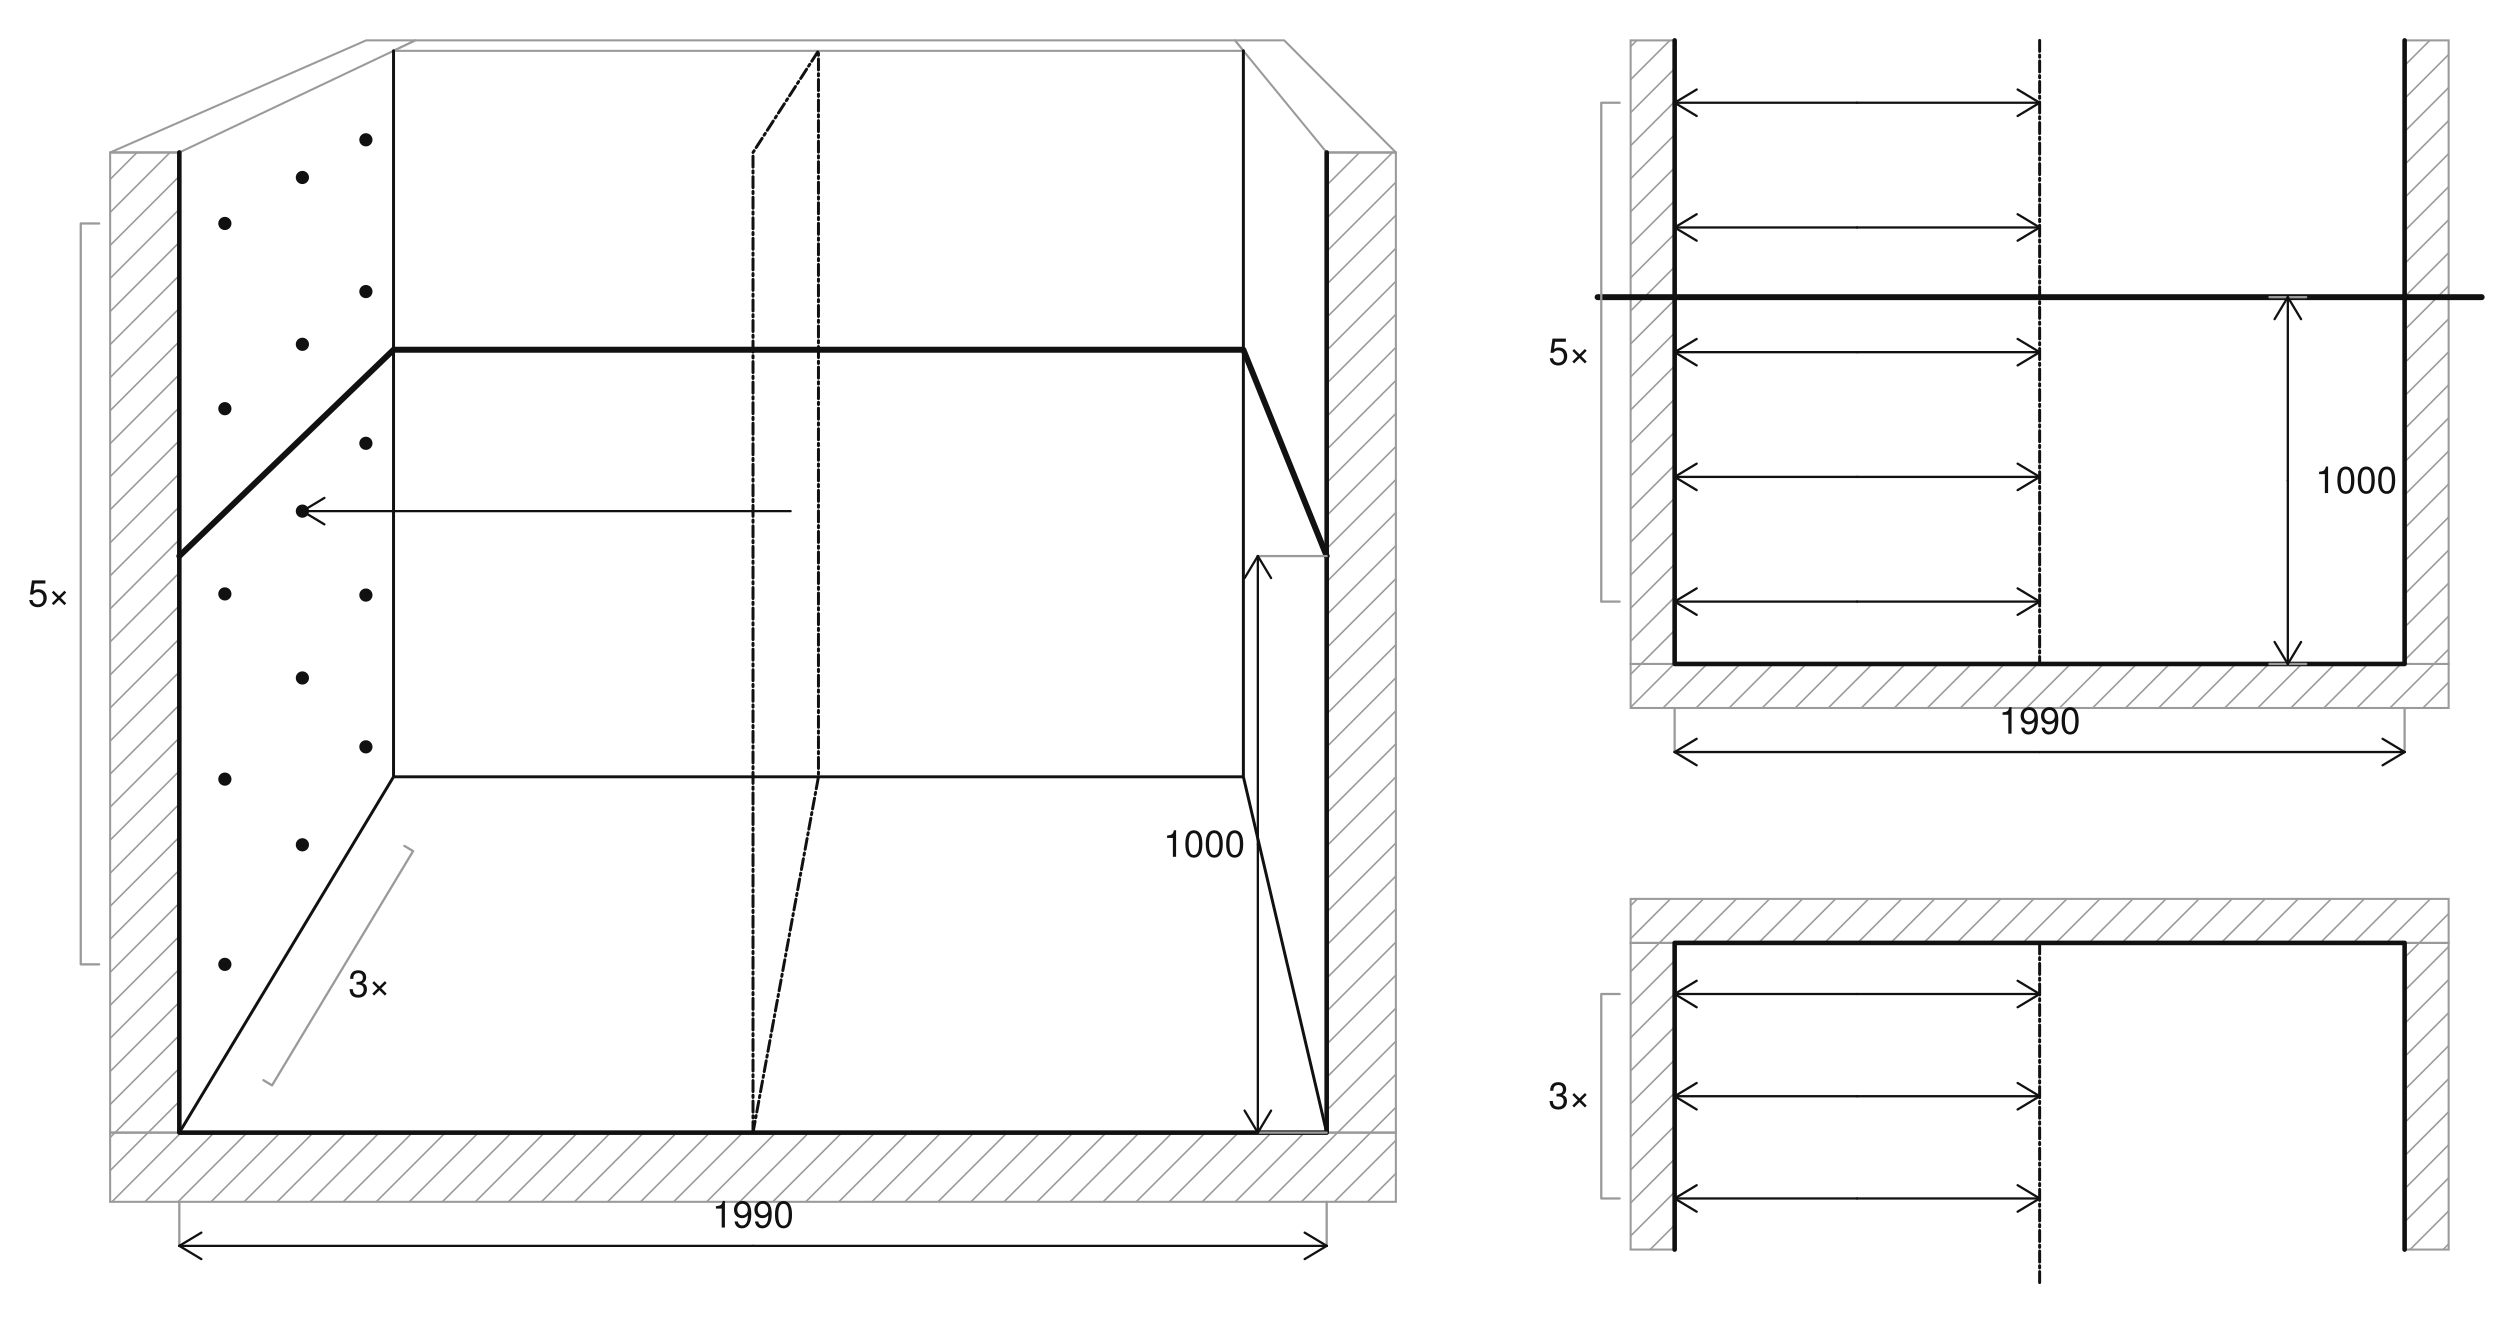
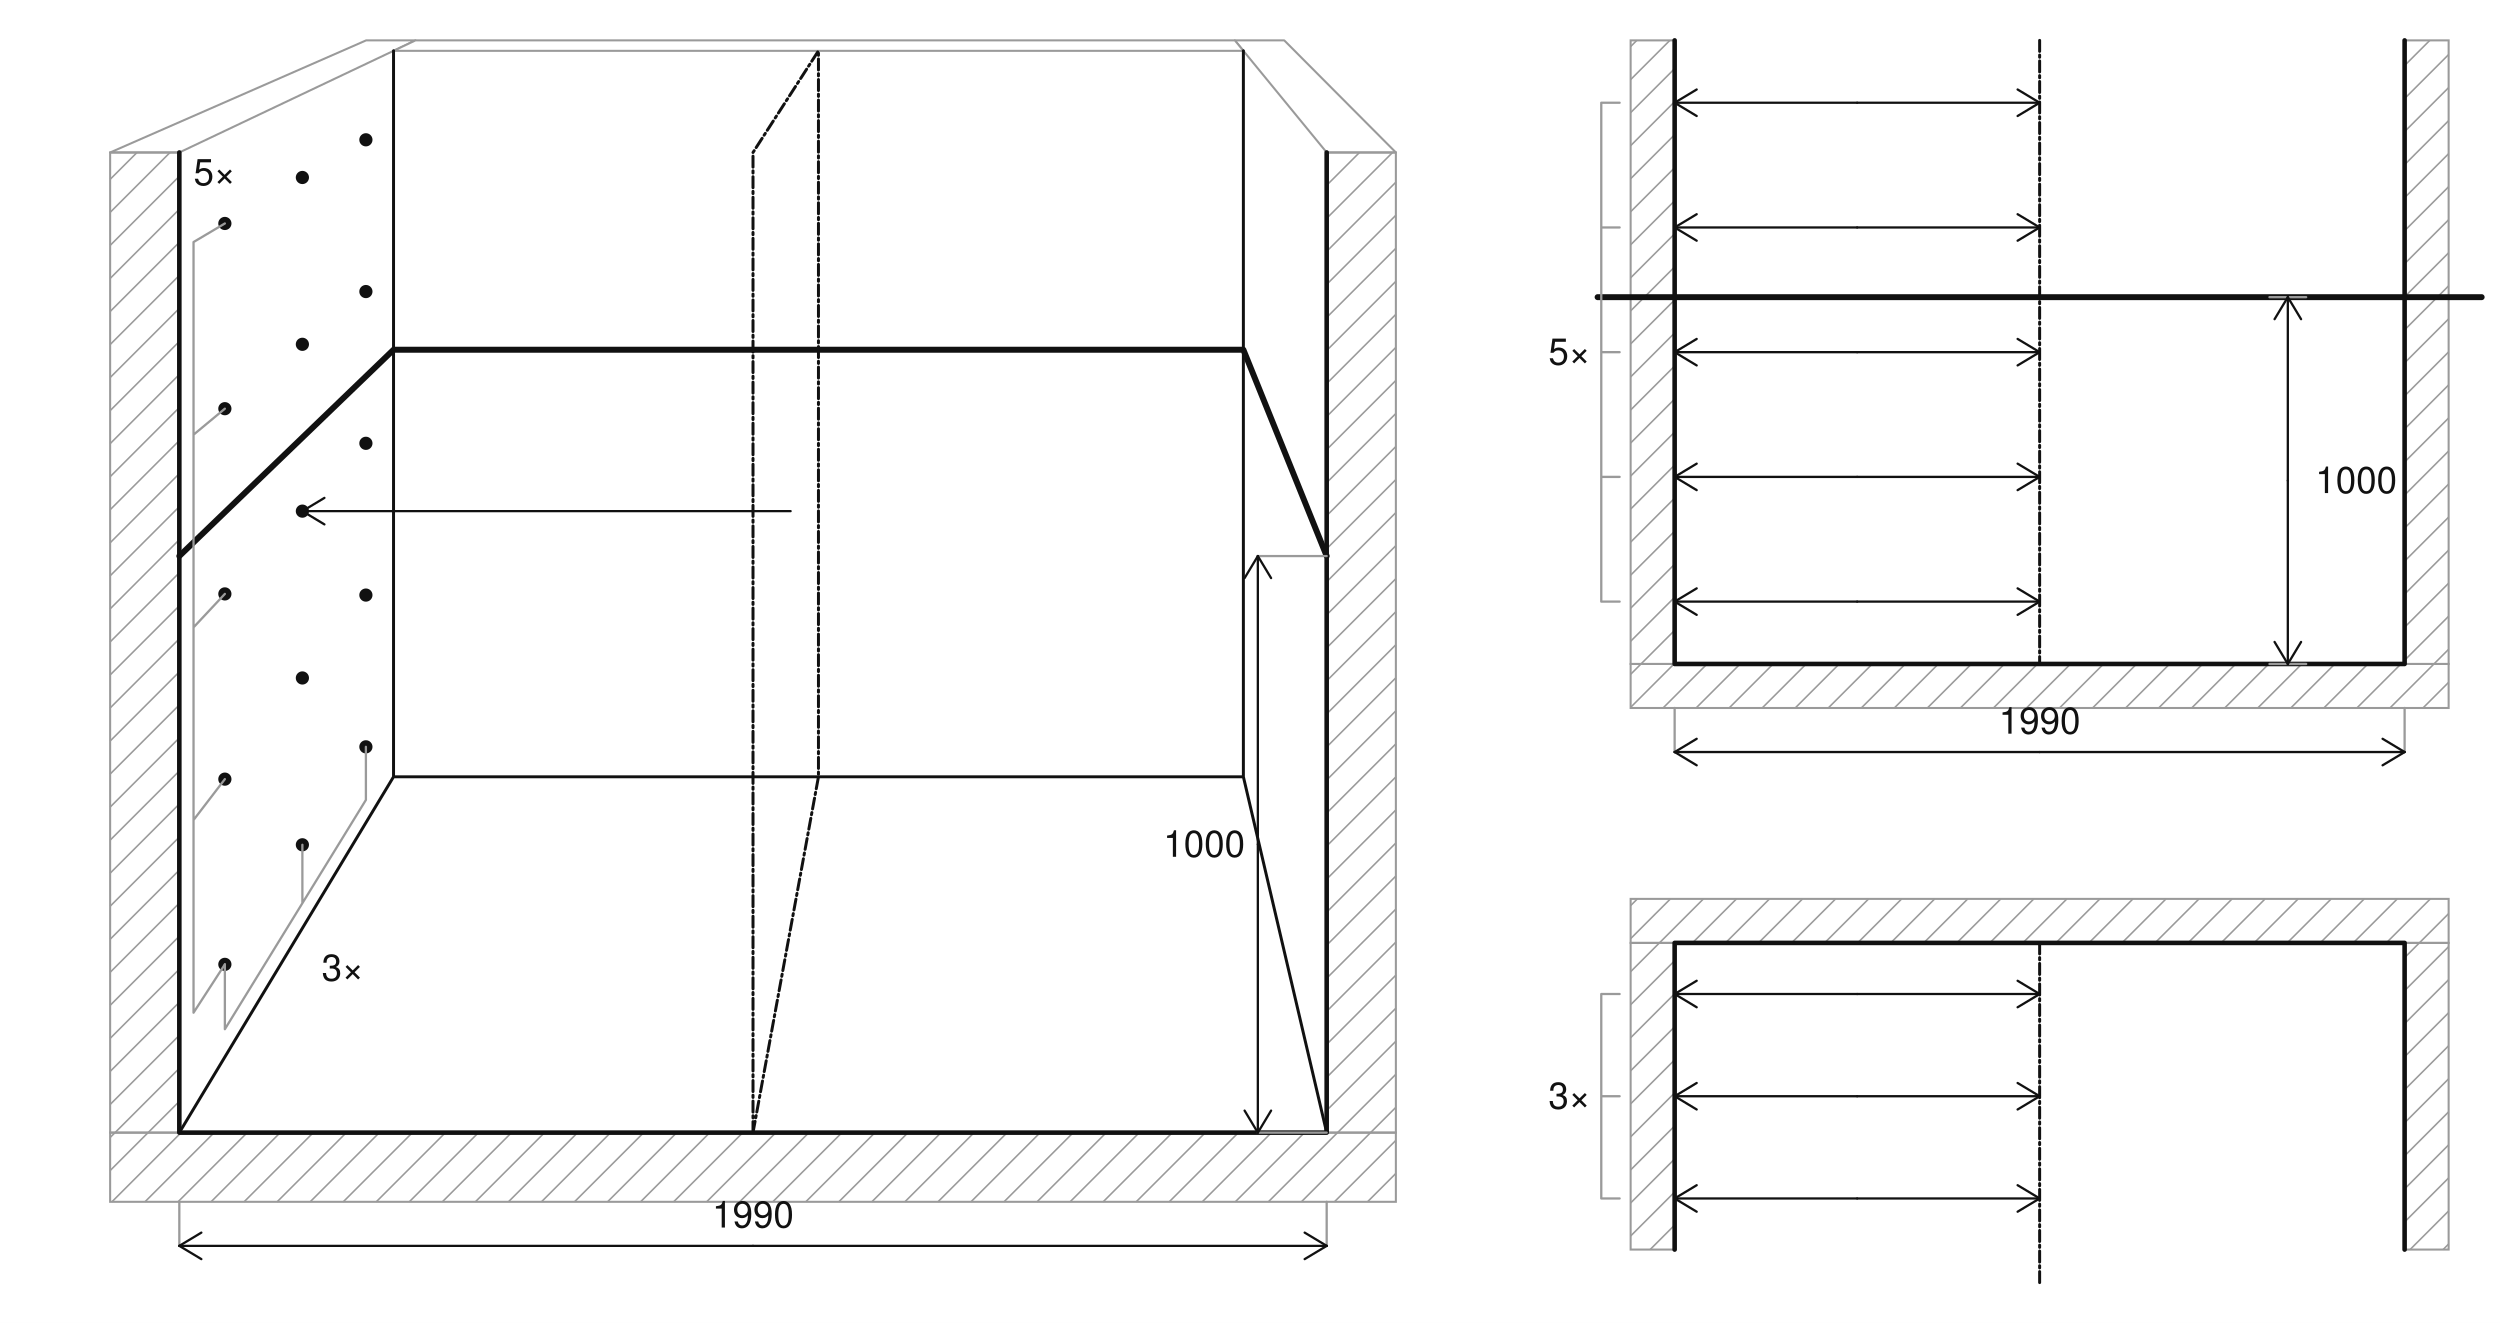
<svg xmlns="http://www.w3.org/2000/svg" viewBox="-420.25 -1810.09 6815.41 3606.61">
  <rect x="-420.25" y="-1810.09" width="6815.41" height="3606.61" fill="#ffffff" />
  <path d="M68.62,1277.63 L3196.51,1277.63 L2969.41,307.6 L652.59,307.6 Z" fill="#ffffff" stroke="none" stroke-width="0" stroke-linejoin="round" />
  <path d="M652.59,307.6 L2969.41,307.6 L2969.41,-1671.59 L652.59,-1671.59 Z" fill="#ffffff" stroke="none" stroke-width="0" stroke-linejoin="round" />
  <path d="M68.62,1277.63 L652.59,307.6 L652.59,-1671.59 L68.62,-1394.44 Z" fill="#ffffff" stroke="none" stroke-width="0" stroke-linejoin="round" />
  <path d="M3196.51,1277.63 L2969.41,307.6 L2969.41,-1671.59 L3196.51,-1394.44 Z" fill="#ffffff" stroke="none" stroke-width="0" stroke-linejoin="round" />
  <path d="M-120,-1394.44 L68.62,-1394.44 L712.45,-1700 L577.76,-1700 Z" fill="#ffffff" stroke="#9a9a9a" stroke-width="5.63" stroke-linejoin="round" />
  <path d="M3196.51,-1394.44 L3385.12,-1394.44 L3080.82,-1700 L2946.13,-1700 Z" fill="#ffffff" stroke="#9a9a9a" stroke-width="5.63" stroke-linejoin="round" />
  <path d="M652.59,-1671.59 L2969.41,-1671.59 L2946.13,-1700 L712.45,-1700 Z" fill="#ffffff" stroke="#9a9a9a" stroke-width="5.63" stroke-linejoin="round" />
  <path d="M-120,-1321.18 L-46.74,-1394.44 M-120,-1231.11 L43.33,-1394.44 M-120,-1141.03 L68.62,-1329.65 M-120,-1050.96 L68.62,-1239.58 M-120,-960.89 L68.62,-1149.5 M-120,-870.81 L68.62,-1059.43 M-120,-780.74 L68.62,-969.35 M-120,-690.66 L68.62,-879.28 M-120,-600.59 L68.62,-789.21 M-120,-510.52 L68.62,-699.13 M-120,-420.44 L68.62,-609.06 M-120,-330.37 L68.62,-518.99 M-120,-240.3 L68.62,-428.91 M-120,-150.22 L68.62,-338.84 M-120,-60.15 L68.62,-248.76 M-120,29.93 L68.62,-158.69 M-120,120 L68.62,-68.62 M-120,210.07 L68.62,21.46 M-120,300.15 L68.62,111.53 M-120,390.22 L68.62,201.6 M-120,480.3 L68.62,291.68 M-120,570.37 L68.62,381.75 M-120,660.44 L68.62,471.83 M-120,750.52 L68.62,561.9 M-120,840.59 L68.62,651.97 M-120,930.66 L68.62,742.05 M-120,1020.74 L68.62,832.12 M-120,1110.81 L68.62,922.2 M-120,1200.89 L68.62,1012.27 M-106.67,1277.63 L68.62,1102.34 M-16.6,1277.63 L68.62,1192.42" fill="none" stroke="#9a9a9a" stroke-width="4.38" />
  <rect x="-120" y="-1394.44" width="188.62" height="2672.07" rx="0" fill="none" stroke="#9a9a9a" stroke-width="5.63" />
  <path d="M3196.51,-1304.96 L3285.99,-1394.44 M3196.51,-1214.88 L3376.06,-1394.44 M3196.51,-1124.81 L3385.12,-1313.43 M3196.51,-1034.74 L3385.12,-1223.35 M3196.51,-944.66 L3385.12,-1133.28 M3196.51,-854.59 L3385.12,-1043.21 M3196.51,-764.52 L3385.12,-953.13 M3196.51,-674.44 L3385.12,-863.06 M3196.51,-584.37 L3385.12,-772.98 M3196.51,-494.29 L3385.12,-682.91 M3196.51,-404.22 L3385.12,-592.84 M3196.51,-314.15 L3385.12,-502.76 M3196.51,-224.07 L3385.12,-412.69 M3196.51,-134 L3385.12,-322.62 M3196.51,-43.92 L3385.12,-232.54 M3196.51,46.15 L3385.12,-142.47 M3196.51,136.22 L3385.12,-52.39 M3196.51,226.3 L3385.12,37.68 M3196.51,316.37 L3385.12,127.75 M3196.51,406.44 L3385.12,217.83 M3196.51,496.52 L3385.12,307.9 M3196.51,586.59 L3385.12,397.97 M3196.51,676.67 L3385.12,488.05 M3196.51,766.74 L3385.12,578.12 M3196.51,856.81 L3385.12,668.2 M3196.51,946.89 L3385.12,758.27 M3196.51,1036.96 L3385.12,848.34 M3196.51,1127.03 L3385.12,938.42 M3196.51,1217.11 L3385.12,1028.49 M3226.06,1277.63 L3385.12,1118.57 M3316.13,1277.63 L3385.12,1208.64" fill="none" stroke="#9a9a9a" stroke-width="4.38" />
  <rect x="3196.51" y="-1394.44" width="188.62" height="2672.07" rx="0" fill="none" stroke="#9a9a9a" stroke-width="5.63" />
  <path d="M-120,1290.96 L-106.67,1277.63 M-120,1381.03 L-16.6,1277.63 M-115.14,1466.25 L73.48,1277.63 M-25.07,1466.25 L163.55,1277.63 M65.01,1466.25 L253.62,1277.63 M155.08,1466.25 L343.7,1277.63 M245.16,1466.25 L433.77,1277.63 M335.23,1466.25 L523.85,1277.63 M425.3,1466.25 L613.92,1277.63 M515.38,1466.25 L703.99,1277.63 M605.45,1466.25 L794.07,1277.63 M695.52,1466.25 L884.14,1277.63 M785.6,1466.25 L974.22,1277.63 M875.67,1466.25 L1064.29,1277.63 M965.75,1466.25 L1154.36,1277.63 M1055.82,1466.25 L1244.44,1277.63 M1145.89,1466.25 L1334.51,1277.63 M1235.97,1466.25 L1424.58,1277.63 M1326.04,1466.25 L1514.66,1277.63 M1416.12,1466.25 L1604.73,1277.63 M1506.19,1466.25 L1694.81,1277.63 M1596.26,1466.25 L1784.88,1277.63 M1686.34,1466.25 L1874.95,1277.63 M1776.41,1466.25 L1965.03,1277.63 M1866.48,1466.25 L2055.1,1277.63 M1956.56,1466.25 L2145.17,1277.63 M2046.63,1466.25 L2235.25,1277.63 M2136.71,1466.25 L2325.32,1277.63 M2226.78,1466.25 L2415.4,1277.63 M2316.85,1466.25 L2505.47,1277.63 M2406.93,1466.25 L2595.54,1277.63 M2497,1466.25 L2685.62,1277.63 M2587.07,1466.25 L2775.69,1277.63 M2677.15,1466.25 L2865.76,1277.63 M2767.22,1466.25 L2955.84,1277.63 M2857.3,1466.25 L3045.91,1277.63 M2947.37,1466.25 L3135.99,1277.63 M3037.44,1466.25 L3226.06,1277.63 M3127.52,1466.25 L3316.13,1277.63 M3217.59,1466.25 L3385.12,1298.71 M3307.66,1466.25 L3385.12,1388.79" fill="none" stroke="#9a9a9a" stroke-width="4.38" />
  <rect x="-120" y="1277.63" width="3505.12" height="188.62" rx="0" fill="none" stroke="#9a9a9a" stroke-width="5.63" />
  <path d="M68.62,-1394.44 L68.62,1277.63 L3196.51,1277.63 L3196.51,-1394.44" fill="none" stroke="#111111" stroke-width="12.51" stroke-linecap="round" stroke-linejoin="round" />
  <path d="M68.62,1277.63 L652.59,307.6 L2969.41,307.6 L3196.51,1277.63 M652.59,307.6 L652.59,-1671.59 M2969.41,307.6 L2969.41,-1671.59" fill="none" stroke="#111111" stroke-width="8.13" stroke-linecap="round" stroke-linejoin="round" />
  <path d="M1632.56,1277.63 L1632.56,-1394.44 L1811,-1671.59 L1811,307.6 L1632.56,1277.63" fill="none" stroke="#111111" stroke-width="8.13" stroke-linecap="round" stroke-linejoin="round" stroke-dasharray="30 10 6 10" />
  <path d="M68.62,-294.18 L652.59,-856.63 L2969.41,-856.63 L3196.51,-294.18" fill="none" stroke="#111111" stroke-width="16.26" stroke-linecap="round" stroke-linejoin="round" />
  <circle cx="577.25" cy="225.9" r="18.01" fill="#111111" />
  <circle cx="404.1" cy="492.96" r="18.01" fill="#111111" />
  <circle cx="192.78" cy="818.92" r="18.01" fill="#111111" />
  <circle cx="577.25" cy="-187.82" r="18.01" fill="#111111" />
  <circle cx="404.1" cy="38.16" r="18.01" fill="#111111" />
  <circle cx="192.78" cy="313.97" r="18.01" fill="#111111" />
  <circle cx="577.25" cy="-601.54" r="18.01" fill="#111111" />
  <circle cx="404.1" cy="-416.65" r="18.01" fill="#111111" />
  <circle cx="192.78" cy="-190.99" r="18.01" fill="#111111" />
  <circle cx="577.25" cy="-1015.26" r="18.01" fill="#111111" />
  <circle cx="404.1" cy="-871.45" r="18.01" fill="#111111" />
  <circle cx="192.78" cy="-695.94" r="18.01" fill="#111111" />
  <circle cx="577.25" cy="-1428.97" r="18.01" fill="#111111" />
  <circle cx="404.1" cy="-1326.26" r="18.01" fill="#111111" />
  <circle cx="192.78" cy="-1200.89" r="18.01" fill="#111111" />
  <path d="M1735.07,-416.65 L404.1,-416.65" fill="none" stroke="#111111" stroke-width="6.26" stroke-linecap="round" />
  <path d="M404.1,-416.65 L464.13,-380.53" fill="none" stroke="#111111" stroke-width="6.26" stroke-linecap="round" />
  <path d="M404.1,-416.65 L464.13,-452.76" fill="none" stroke="#111111" stroke-width="6.26" stroke-linecap="round" />
-   <path d="M-150.02,-1200.89 L-200.07,-1200.89 L-200.07,818.92 L-150.02,818.92" fill="none" stroke="#9a9a9a" stroke-width="6.26" stroke-linecap="round" stroke-linejoin="round" />
-   <text x="-230.09" y="-156.96" font-family="Helvetica, Arial, sans-serif" font-size="100.08" font-weight="normal" text-anchor="end" fill="#111111">5×</text>
-   <path d="M297.81,1134.62 L321.39,1148.82 L705.86,510.18 L682.28,495.99" fill="none" stroke="#9a9a9a" stroke-width="6.26" stroke-linecap="round" stroke-linejoin="round" />
-   <text x="586.51" y="907.41" font-family="Helvetica, Arial, sans-serif" font-size="100.08" font-weight="normal" text-anchor="middle" fill="#111111">3×</text>
+   <path d="M107.36,950.66 L107.36,-1150.22 M107.36,950.66 L192.78,818.92 M107.36,425.44 L192.78,313.97 M107.36,-99.78 L192.78,-190.99 M107.36,-625 L192.78,-695.94 M107.36,-1150.22 L192.78,-1200.89" fill="none" stroke="#9a9a9a" stroke-width="6.26" stroke-linecap="round" stroke-linejoin="round" />
+   <path d="M192.78,995.65 L577.25,370.7 M577.25,370.7 L577.25,225.9 M404.1,652.14 L404.1,492.96 M192.78,995.65 L192.78,818.92" fill="none" stroke="#9a9a9a" stroke-width="6.26" stroke-linecap="round" stroke-linejoin="round" />
+   <text x="107.36" y="-1305.34" font-family="Helvetica, Arial, sans-serif" font-size="100.08" font-weight="normal" text-anchor="start" fill="#111111">5×</text>
+   <text x="513.62" y="863.53" font-family="Helvetica, Arial, sans-serif" font-size="100.08" font-weight="normal" text-anchor="middle" fill="#111111">3×</text>
  <path d="M3008.83,1277.63 L3196.51,1277.63" fill="none" stroke="#9a9a9a" stroke-width="6.26" stroke-linecap="round" />
  <path d="M3008.83,-294.18 L3196.51,-294.18" fill="none" stroke="#9a9a9a" stroke-width="6.26" stroke-linecap="round" />
  <path d="M3008.83,491.73 L3008.83,1277.63" fill="none" stroke="#111111" stroke-width="6.26" stroke-linecap="round" />
  <path d="M3008.83,1277.63 L3044.95,1217.6" fill="none" stroke="#111111" stroke-width="6.26" stroke-linecap="round" />
  <path d="M3008.83,1277.63 L2972.72,1217.6" fill="none" stroke="#111111" stroke-width="6.26" stroke-linecap="round" />
  <path d="M3008.83,491.73 L3008.83,-294.18" fill="none" stroke="#111111" stroke-width="6.26" stroke-linecap="round" />
  <path d="M3008.83,-294.18 L2972.72,-234.14" fill="none" stroke="#111111" stroke-width="6.26" stroke-linecap="round" />
  <path d="M3008.83,-294.18 L3044.95,-234.14" fill="none" stroke="#111111" stroke-width="6.26" stroke-linecap="round" />
  <text x="2973.81" y="525.76" font-family="Helvetica, Arial, sans-serif" font-size="100.08" font-weight="normal" text-anchor="end" fill="#111111">1000</text>
  <path d="M68.62,1466.25 L68.62,1586.34" fill="none" stroke="#9a9a9a" stroke-width="6.26" stroke-linecap="round" />
  <path d="M3196.51,1466.25 L3196.51,1586.34" fill="none" stroke="#9a9a9a" stroke-width="6.26" stroke-linecap="round" />
  <path d="M1632.56,1586.34 L68.62,1586.34" fill="none" stroke="#111111" stroke-width="6.26" stroke-linecap="round" />
  <path d="M68.62,1586.34 L128.65,1622.46" fill="none" stroke="#111111" stroke-width="6.26" stroke-linecap="round" />
  <path d="M68.62,1586.34 L128.65,1550.23" fill="none" stroke="#111111" stroke-width="6.26" stroke-linecap="round" />
  <path d="M1632.56,1586.34 L3196.51,1586.34" fill="none" stroke="#111111" stroke-width="6.26" stroke-linecap="round" />
  <path d="M3196.51,1586.34 L3136.48,1550.23" fill="none" stroke="#111111" stroke-width="6.26" stroke-linecap="round" />
  <path d="M3196.51,1586.34 L3136.48,1622.46" fill="none" stroke="#111111" stroke-width="6.26" stroke-linecap="round" />
  <text x="1632.56" y="1536.3" font-family="Helvetica, Arial, sans-serif" font-size="100.08" font-weight="normal" text-anchor="middle" fill="#111111">1990</text>
  <path d="M4025.12,-1683.21 L4041.92,-1700 M4025.12,-1593.13 L4131.99,-1700 M4025.12,-1503.06 L4145.12,-1623.06 M4025.12,-1412.98 L4145.12,-1532.98 M4025.12,-1322.91 L4145.12,-1442.91 M4025.12,-1232.84 L4145.12,-1352.84 M4025.12,-1142.76 L4145.12,-1262.76 M4025.12,-1052.69 L4145.12,-1172.69 M4025.12,-962.62 L4145.12,-1082.62 M4025.12,-872.54 L4145.12,-992.54 M4025.12,-782.47 L4145.12,-902.47 M4025.12,-692.39 L4145.12,-812.39 M4025.12,-602.32 L4145.12,-722.32 M4025.12,-512.25 L4145.12,-632.25 M4025.12,-422.17 L4145.12,-542.17 M4025.12,-332.1 L4145.12,-452.1 M4025.12,-242.03 L4145.12,-362.03 M4025.12,-151.95 L4145.12,-271.95 M4025.12,-61.88 L4145.12,-181.88 M4053.32,-0 L4145.12,-91.8 M4143.39,-0 L4145.12,-1.73" fill="none" stroke="#9a9a9a" stroke-width="4.38" />
  <rect x="4025.12" y="-1700" width="120" height="1700" rx="0" fill="none" stroke="#9a9a9a" stroke-width="5.63" />
  <path d="M6135.12,-1631.43 L6203.69,-1700 M6135.12,-1541.36 L6255.12,-1661.36 M6135.12,-1451.29 L6255.12,-1571.29 M6135.12,-1361.21 L6255.12,-1481.21 M6135.12,-1271.14 L6255.12,-1391.14 M6135.12,-1181.07 L6255.12,-1301.07 M6135.12,-1090.99 L6255.12,-1210.99 M6135.12,-1000.92 L6255.12,-1120.92 M6135.12,-910.84 L6255.12,-1030.84 M6135.12,-820.77 L6255.12,-940.77 M6135.12,-730.7 L6255.12,-850.7 M6135.12,-640.62 L6255.12,-760.62 M6135.12,-550.55 L6255.12,-670.55 M6135.12,-460.48 L6255.12,-580.48 M6135.12,-370.4 L6255.12,-490.4 M6135.12,-280.33 L6255.12,-400.33 M6135.12,-190.25 L6255.12,-310.25 M6135.12,-100.18 L6255.12,-220.18 M6135.12,-10.11 L6255.12,-130.11 M6215.09,-0 L6255.12,-40.03" fill="none" stroke="#9a9a9a" stroke-width="4.38" />
  <rect x="6135.12" y="-1700" width="120" height="1700" rx="0" fill="none" stroke="#9a9a9a" stroke-width="5.63" />
  <path d="M4025.12,28.2 L4053.32,-0 M4025.12,118.27 L4143.39,-0 M4113.47,120 L4233.47,-0 M4203.54,120 L4323.54,-0 M4293.62,120 L4413.62,-0 M4383.69,120 L4503.69,-0 M4473.76,120 L4593.76,-0 M4563.84,120 L4683.84,-0 M4653.91,120 L4773.91,-0 M4743.98,120 L4863.98,-0 M4834.06,120 L4954.06,-0 M4924.13,120 L5044.13,-0 M5014.21,120 L5134.21,-0 M5104.28,120 L5224.28,-0 M5194.35,120 L5314.35,-0 M5284.43,120 L5404.43,-0 M5374.5,120 L5494.5,-0 M5464.57,120 L5584.57,-0 M5554.65,120 L5674.65,-0 M5644.72,120 L5764.72,-0 M5734.8,120 L5854.8,-0 M5824.87,120 L5944.87,-0 M5914.94,120 L6034.94,-0 M6005.02,120 L6125.02,-0 M6095.09,120 L6215.09,-0 M6185.16,120 L6255.12,50.04" fill="none" stroke="#9a9a9a" stroke-width="4.38" />
  <rect x="4025.12" y="-0" width="2230" height="120" rx="0" fill="none" stroke="#9a9a9a" stroke-width="5.63" />
  <path d="M4145.12,-1700 L4145.12,-0 L6135.12,-0 L6135.12,-1700" fill="none" stroke="#111111" stroke-width="12.51" stroke-linecap="round" stroke-linejoin="round" />
  <path d="M3935.12,-1000 L6345.12,-1000" fill="none" stroke="#111111" stroke-width="16.26" stroke-linecap="round" />
  <path d="M5140.12,-1700 L5140.12,-0" fill="none" stroke="#111111" stroke-width="8.13" stroke-linecap="round" stroke-dasharray="30 10 6 10" />
  <path d="M4642.62,-170 L5140.12,-170" fill="none" stroke="#111111" stroke-width="6.26" stroke-linecap="round" />
  <path d="M5140.12,-170 L5080.09,-206.11" fill="none" stroke="#111111" stroke-width="6.26" stroke-linecap="round" />
  <path d="M5140.12,-170 L5080.09,-133.89" fill="none" stroke="#111111" stroke-width="6.26" stroke-linecap="round" />
  <path d="M4642.62,-170 L4145.12,-170" fill="none" stroke="#111111" stroke-width="6.26" stroke-linecap="round" />
  <path d="M4145.12,-170 L4205.16,-133.89" fill="none" stroke="#111111" stroke-width="6.26" stroke-linecap="round" />
  <path d="M4145.12,-170 L4205.16,-206.11" fill="none" stroke="#111111" stroke-width="6.26" stroke-linecap="round" />
  <path d="M4642.62,-510 L5140.12,-510" fill="none" stroke="#111111" stroke-width="6.26" stroke-linecap="round" />
  <path d="M5140.12,-510 L5080.09,-546.11" fill="none" stroke="#111111" stroke-width="6.26" stroke-linecap="round" />
  <path d="M5140.12,-510 L5080.09,-473.89" fill="none" stroke="#111111" stroke-width="6.26" stroke-linecap="round" />
  <path d="M4642.62,-510 L4145.12,-510" fill="none" stroke="#111111" stroke-width="6.26" stroke-linecap="round" />
  <path d="M4145.12,-510 L4205.16,-473.89" fill="none" stroke="#111111" stroke-width="6.26" stroke-linecap="round" />
  <path d="M4145.12,-510 L4205.16,-546.11" fill="none" stroke="#111111" stroke-width="6.26" stroke-linecap="round" />
  <path d="M4642.62,-850 L5140.12,-850" fill="none" stroke="#111111" stroke-width="6.26" stroke-linecap="round" />
  <path d="M5140.12,-850 L5080.09,-886.11" fill="none" stroke="#111111" stroke-width="6.26" stroke-linecap="round" />
  <path d="M5140.12,-850 L5080.09,-813.89" fill="none" stroke="#111111" stroke-width="6.26" stroke-linecap="round" />
  <path d="M4642.62,-850 L4145.12,-850" fill="none" stroke="#111111" stroke-width="6.26" stroke-linecap="round" />
  <path d="M4145.12,-850 L4205.16,-813.89" fill="none" stroke="#111111" stroke-width="6.26" stroke-linecap="round" />
  <path d="M4145.12,-850 L4205.16,-886.11" fill="none" stroke="#111111" stroke-width="6.26" stroke-linecap="round" />
  <path d="M4642.62,-1190 L5140.12,-1190" fill="none" stroke="#111111" stroke-width="6.26" stroke-linecap="round" />
  <path d="M5140.12,-1190 L5080.09,-1226.11" fill="none" stroke="#111111" stroke-width="6.26" stroke-linecap="round" />
  <path d="M5140.12,-1190 L5080.09,-1153.89" fill="none" stroke="#111111" stroke-width="6.26" stroke-linecap="round" />
  <path d="M4642.62,-1190 L4145.12,-1190" fill="none" stroke="#111111" stroke-width="6.26" stroke-linecap="round" />
  <path d="M4145.12,-1190 L4205.16,-1153.89" fill="none" stroke="#111111" stroke-width="6.26" stroke-linecap="round" />
  <path d="M4145.12,-1190 L4205.16,-1226.11" fill="none" stroke="#111111" stroke-width="6.26" stroke-linecap="round" />
  <path d="M4642.62,-1530 L5140.12,-1530" fill="none" stroke="#111111" stroke-width="6.26" stroke-linecap="round" />
  <path d="M5140.12,-1530 L5080.09,-1566.11" fill="none" stroke="#111111" stroke-width="6.26" stroke-linecap="round" />
  <path d="M5140.12,-1530 L5080.09,-1493.89" fill="none" stroke="#111111" stroke-width="6.26" stroke-linecap="round" />
  <path d="M4642.62,-1530 L4145.12,-1530" fill="none" stroke="#111111" stroke-width="6.26" stroke-linecap="round" />
  <path d="M4145.12,-1530 L4205.16,-1493.89" fill="none" stroke="#111111" stroke-width="6.26" stroke-linecap="round" />
  <path d="M4145.12,-1530 L4205.16,-1566.11" fill="none" stroke="#111111" stroke-width="6.26" stroke-linecap="round" />
-   <path d="M3995.1,-1530 L3945.06,-1530 L3945.06,-170 L3995.1,-170" fill="none" stroke="#9a9a9a" stroke-width="6.26" stroke-linecap="round" stroke-linejoin="round" />
+   <path d="M3945.06,-170 L3945.06,-1530 M3945.06,-170 L3995.1,-170 M3945.06,-510 L3995.1,-510 M3945.06,-850 L3995.1,-850 M3945.06,-1190 L3995.1,-1190 M3945.06,-1530 L3995.1,-1530" fill="none" stroke="#9a9a9a" stroke-width="6.26" stroke-linecap="round" stroke-linejoin="round" />
  <text x="3915.03" y="-815.97" font-family="Helvetica, Arial, sans-serif" font-size="100.08" font-weight="normal" text-anchor="end" fill="#111111">5×</text>
  <path d="M5766.68,-0 L5866.76,-0" fill="none" stroke="#9a9a9a" stroke-width="6.26" stroke-linecap="round" />
  <path d="M5766.68,-1000 L5866.76,-1000" fill="none" stroke="#9a9a9a" stroke-width="6.26" stroke-linecap="round" />
  <path d="M5816.72,-500 L5816.72,-0" fill="none" stroke="#111111" stroke-width="6.26" stroke-linecap="round" />
  <path d="M5816.72,-0 L5852.84,-60.03" fill="none" stroke="#111111" stroke-width="6.26" stroke-linecap="round" />
  <path d="M5816.72,-0 L5780.61,-60.03" fill="none" stroke="#111111" stroke-width="6.26" stroke-linecap="round" />
  <path d="M5816.72,-500 L5816.72,-1000" fill="none" stroke="#111111" stroke-width="6.26" stroke-linecap="round" />
  <path d="M5816.72,-1000 L5780.61,-939.97" fill="none" stroke="#111111" stroke-width="6.26" stroke-linecap="round" />
  <path d="M5816.72,-1000 L5852.84,-939.97" fill="none" stroke="#111111" stroke-width="6.26" stroke-linecap="round" />
  <text x="5891.79" y="-465.97" font-family="Helvetica, Arial, sans-serif" font-size="100.08" font-weight="normal" text-anchor="start" fill="#111111">1000</text>
  <path d="M4145.12,120 L4145.12,240.1" fill="none" stroke="#9a9a9a" stroke-width="6.26" stroke-linecap="round" />
  <path d="M6135.12,120 L6135.12,240.1" fill="none" stroke="#9a9a9a" stroke-width="6.26" stroke-linecap="round" />
  <path d="M5140.12,240.1 L4145.12,240.1" fill="none" stroke="#111111" stroke-width="6.26" stroke-linecap="round" />
  <path d="M4145.12,240.1 L4205.16,276.21" fill="none" stroke="#111111" stroke-width="6.26" stroke-linecap="round" />
  <path d="M4145.12,240.1 L4205.16,203.98" fill="none" stroke="#111111" stroke-width="6.26" stroke-linecap="round" />
  <path d="M5140.12,240.1 L6135.12,240.1" fill="none" stroke="#111111" stroke-width="6.26" stroke-linecap="round" />
  <path d="M6135.12,240.1 L6075.09,203.98" fill="none" stroke="#111111" stroke-width="6.26" stroke-linecap="round" />
  <path d="M6135.12,240.1 L6075.09,276.21" fill="none" stroke="#111111" stroke-width="6.26" stroke-linecap="round" />
  <text x="5140.12" y="190.06" font-family="Helvetica, Arial, sans-serif" font-size="100.08" font-weight="normal" text-anchor="middle" fill="#111111">1990</text>
  <path d="M4025.12,658.71 L4043.41,640.43 M4025.12,748.79 L4133.48,640.43 M4103.56,760.43 L4223.56,640.43 M4193.63,760.43 L4313.63,640.43 M4283.71,760.43 L4403.71,640.43 M4373.78,760.43 L4493.78,640.43 M4463.85,760.43 L4583.85,640.43 M4553.93,760.43 L4673.93,640.43 M4644,760.43 L4764,640.43 M4734.07,760.43 L4854.07,640.43 M4824.15,760.43 L4944.15,640.43 M4914.22,760.43 L5034.22,640.43 M5004.3,760.43 L5124.3,640.43 M5094.37,760.43 L5214.37,640.43 M5184.44,760.43 L5304.44,640.43 M5274.52,760.43 L5394.52,640.43 M5364.59,760.43 L5484.59,640.43 M5454.66,760.43 L5574.66,640.43 M5544.74,760.43 L5664.74,640.43 M5634.81,760.43 L5754.81,640.43 M5724.89,760.43 L5844.89,640.43 M5814.96,760.43 L5934.96,640.43 M5905.03,760.43 L6025.03,640.43 M5995.11,760.43 L6115.11,640.43 M6085.18,760.43 L6205.18,640.43 M6175.26,760.43 L6255.12,680.56" fill="none" stroke="#9a9a9a" stroke-width="4.38" />
  <rect x="4025.12" y="640.43" width="2230" height="120" rx="0" fill="none" stroke="#9a9a9a" stroke-width="5.63" />
  <path d="M4025.12,838.86 L4103.56,760.43 M4025.12,928.93 L4145.12,808.93 M4025.12,1019.01 L4145.12,899.01 M4025.12,1109.08 L4145.12,989.08 M4025.12,1199.16 L4145.12,1079.16 M4025.12,1289.23 L4145.12,1169.23 M4025.12,1379.3 L4145.12,1259.3 M4025.12,1469.38 L4145.12,1349.38 M4025.12,1559.45 L4145.12,1439.45 M4078.22,1596.43 L4145.12,1529.52" fill="none" stroke="#9a9a9a" stroke-width="4.38" />
  <rect x="4025.12" y="760.43" width="120" height="836" rx="0" fill="none" stroke="#9a9a9a" stroke-width="5.63" />
  <path d="M6135.12,800.56 L6175.26,760.43 M6135.12,890.63 L6255.12,770.63 M6135.12,980.71 L6255.12,860.71 M6135.12,1070.78 L6255.12,950.78 M6135.12,1160.85 L6255.12,1040.85 M6135.12,1250.93 L6255.12,1130.93 M6135.12,1341 L6255.12,1221 M6135.12,1431.07 L6255.12,1311.07 M6135.12,1521.15 L6255.12,1401.15 M6149.92,1596.43 L6255.12,1491.22 M6239.99,1596.43 L6255.12,1581.3" fill="none" stroke="#9a9a9a" stroke-width="4.38" />
  <rect x="6135.12" y="760.43" width="120" height="836" rx="0" fill="none" stroke="#9a9a9a" stroke-width="5.63" />
  <path d="M4145.12,1596.43 L4145.12,760.43 L6135.12,760.43 L6135.12,1596.43" fill="none" stroke="#111111" stroke-width="12.51" stroke-linecap="round" stroke-linejoin="round" />
  <path d="M5140.12,760.43 L5140.12,1686.43" fill="none" stroke="#111111" stroke-width="8.13" stroke-linecap="round" stroke-dasharray="30 10 6 10" />
  <path d="M4642.62,899.76 L5140.12,899.76" fill="none" stroke="#111111" stroke-width="6.26" stroke-linecap="round" />
  <path d="M5140.12,899.76 L5080.09,863.64" fill="none" stroke="#111111" stroke-width="6.26" stroke-linecap="round" />
  <path d="M5140.12,899.76 L5080.09,935.87" fill="none" stroke="#111111" stroke-width="6.26" stroke-linecap="round" />
  <path d="M4642.62,899.76 L4145.12,899.76" fill="none" stroke="#111111" stroke-width="6.26" stroke-linecap="round" />
  <path d="M4145.12,899.76 L4205.16,935.87" fill="none" stroke="#111111" stroke-width="6.26" stroke-linecap="round" />
  <path d="M4145.12,899.76 L4205.16,863.64" fill="none" stroke="#111111" stroke-width="6.26" stroke-linecap="round" />
  <path d="M4642.62,1178.43 L5140.12,1178.43" fill="none" stroke="#111111" stroke-width="6.26" stroke-linecap="round" />
  <path d="M5140.12,1178.43 L5080.09,1142.31" fill="none" stroke="#111111" stroke-width="6.26" stroke-linecap="round" />
  <path d="M5140.12,1178.43 L5080.09,1214.54" fill="none" stroke="#111111" stroke-width="6.26" stroke-linecap="round" />
  <path d="M4642.62,1178.43 L4145.12,1178.43" fill="none" stroke="#111111" stroke-width="6.26" stroke-linecap="round" />
  <path d="M4145.12,1178.43 L4205.16,1214.54" fill="none" stroke="#111111" stroke-width="6.26" stroke-linecap="round" />
  <path d="M4145.12,1178.43 L4205.16,1142.31" fill="none" stroke="#111111" stroke-width="6.26" stroke-linecap="round" />
  <path d="M4642.62,1457.09 L5140.12,1457.09" fill="none" stroke="#111111" stroke-width="6.26" stroke-linecap="round" />
  <path d="M5140.12,1457.09 L5080.09,1420.98" fill="none" stroke="#111111" stroke-width="6.26" stroke-linecap="round" />
  <path d="M5140.12,1457.09 L5080.09,1493.21" fill="none" stroke="#111111" stroke-width="6.26" stroke-linecap="round" />
  <path d="M4642.62,1457.09 L4145.12,1457.09" fill="none" stroke="#111111" stroke-width="6.26" stroke-linecap="round" />
  <path d="M4145.12,1457.09 L4205.16,1493.21" fill="none" stroke="#111111" stroke-width="6.26" stroke-linecap="round" />
  <path d="M4145.12,1457.09 L4205.16,1420.98" fill="none" stroke="#111111" stroke-width="6.26" stroke-linecap="round" />
-   <path d="M3995.1,899.76 L3945.06,899.76 L3945.06,1457.09 L3995.1,1457.09" fill="none" stroke="#9a9a9a" stroke-width="6.26" stroke-linecap="round" stroke-linejoin="round" />
+   <path d="M3945.06,899.76 L3945.06,1457.09 M3945.06,899.76 L3995.1,899.76 M3945.06,1178.43 L3995.1,1178.43 M3945.06,1457.09 L3995.1,1457.09" fill="none" stroke="#9a9a9a" stroke-width="6.26" stroke-linecap="round" stroke-linejoin="round" />
  <text x="3915.03" y="1212.45" font-family="Helvetica, Arial, sans-serif" font-size="100.08" font-weight="normal" text-anchor="end" fill="#111111">3×</text>
</svg>
